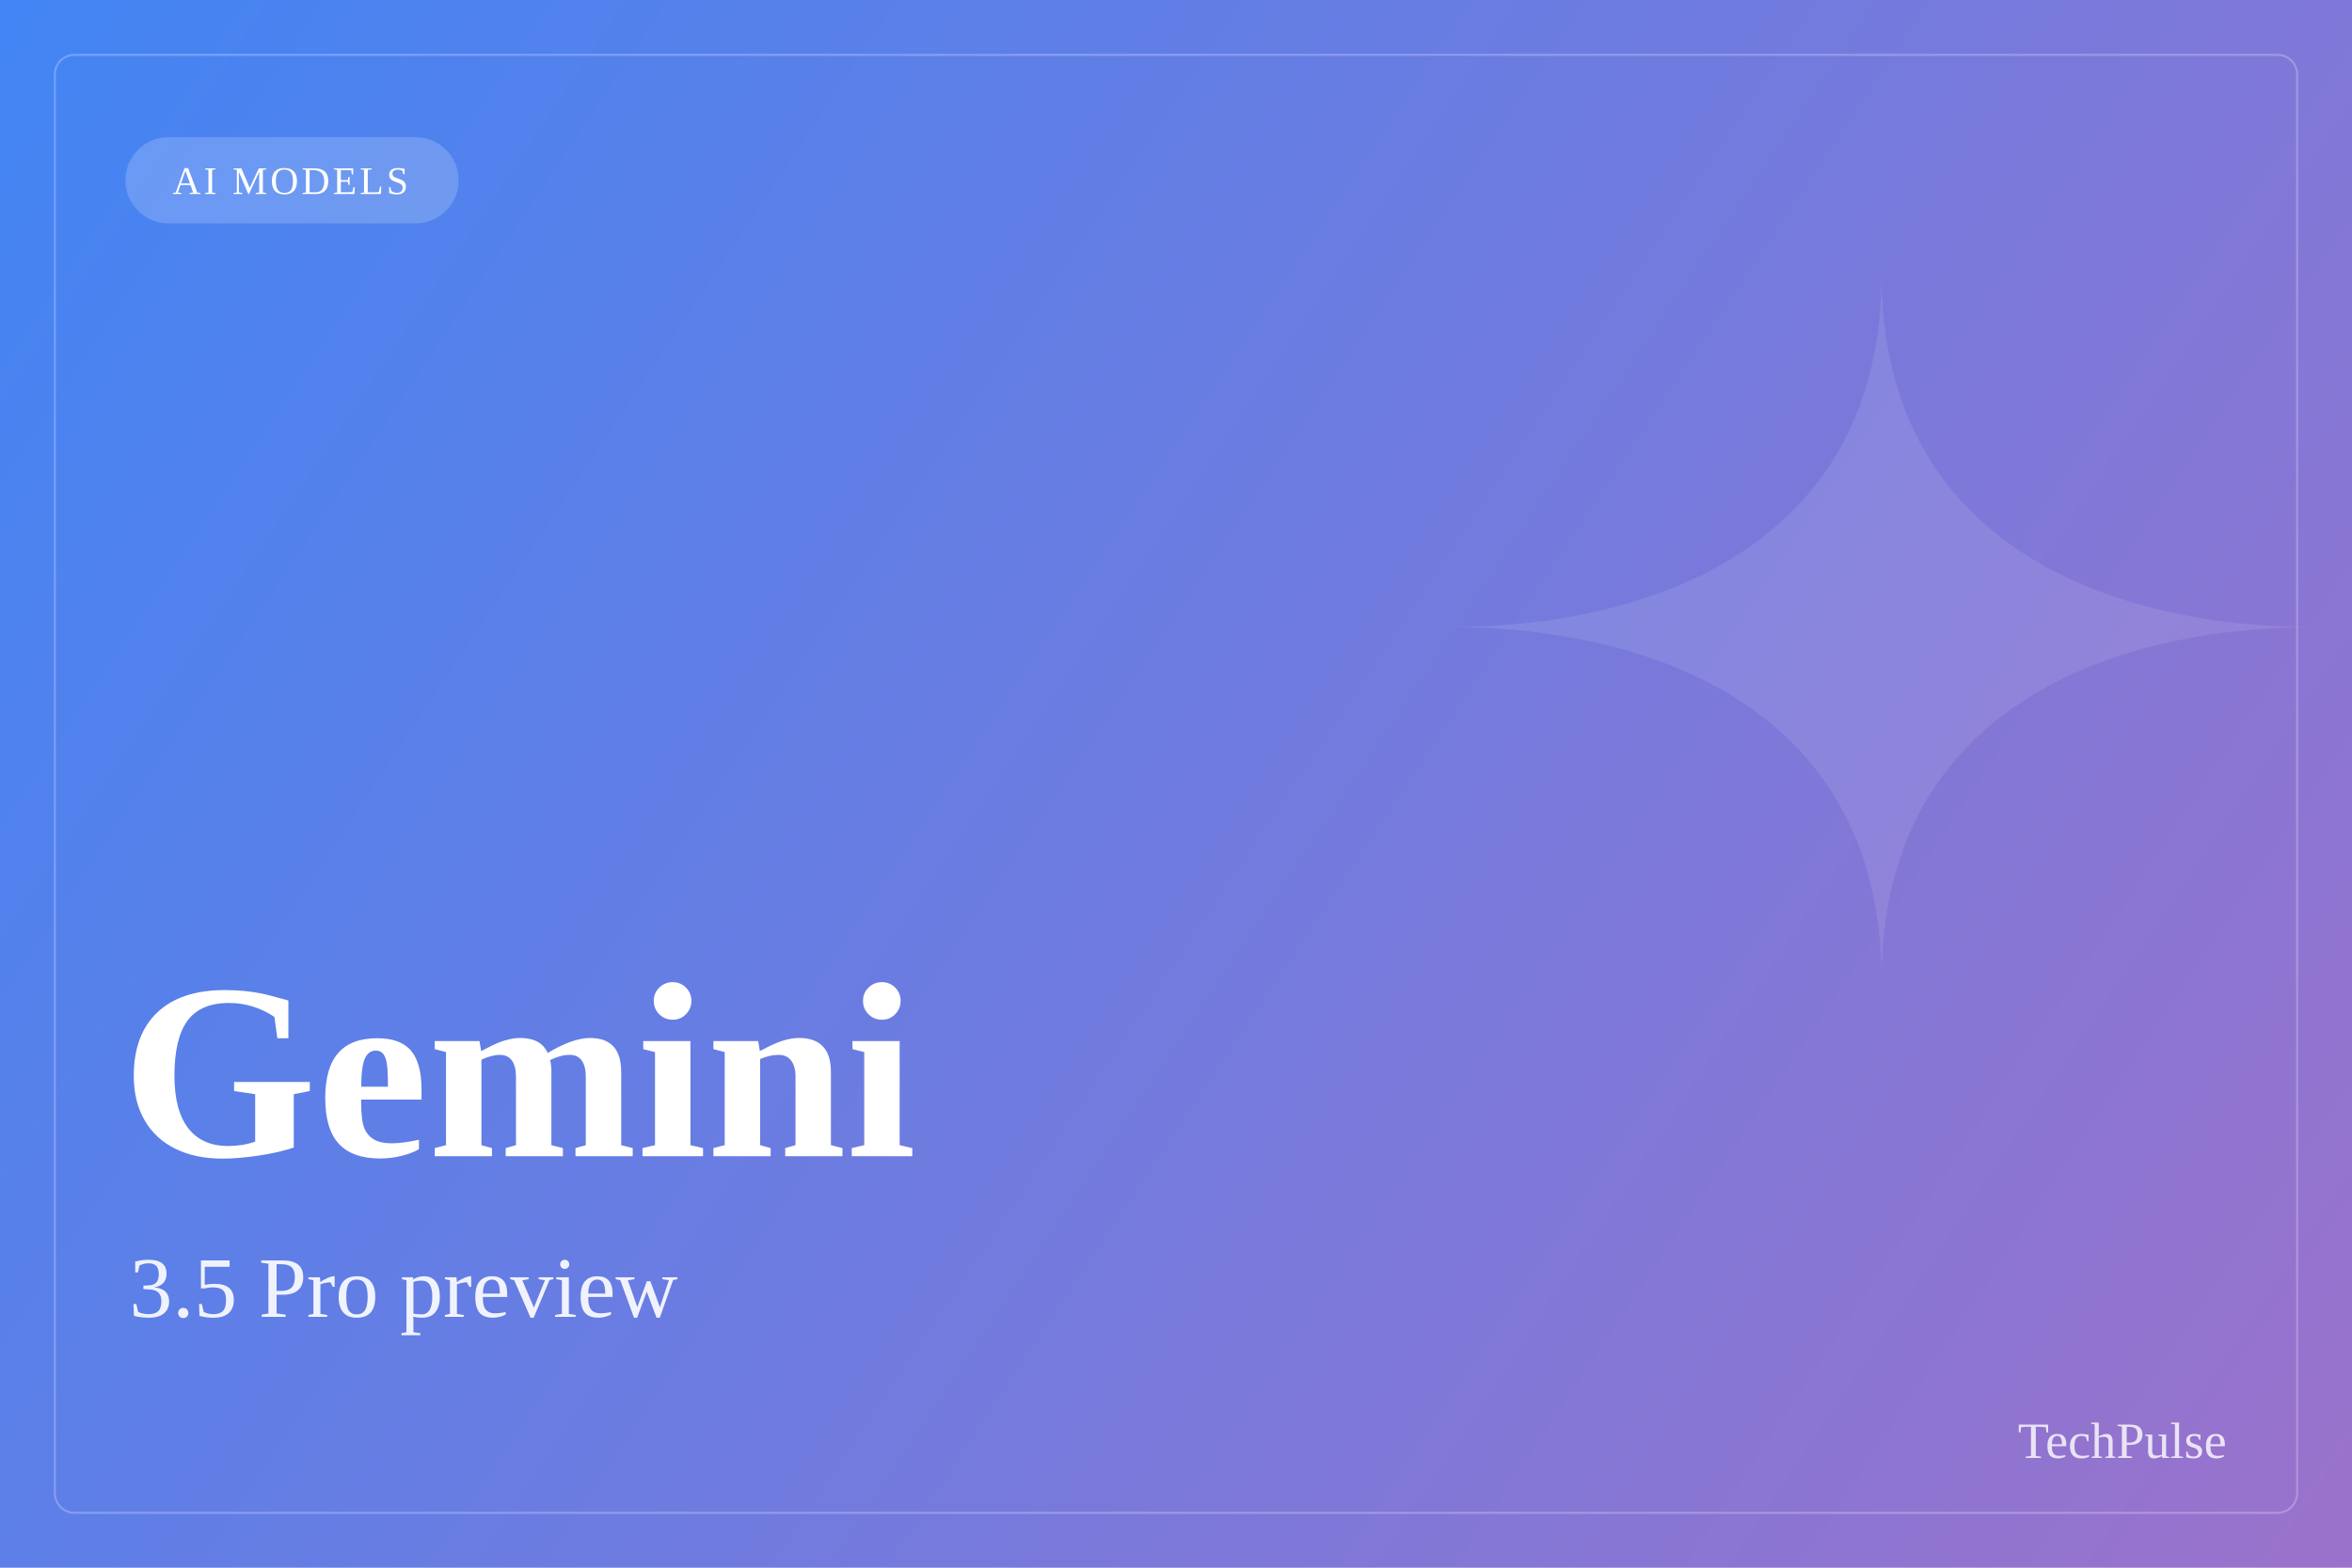
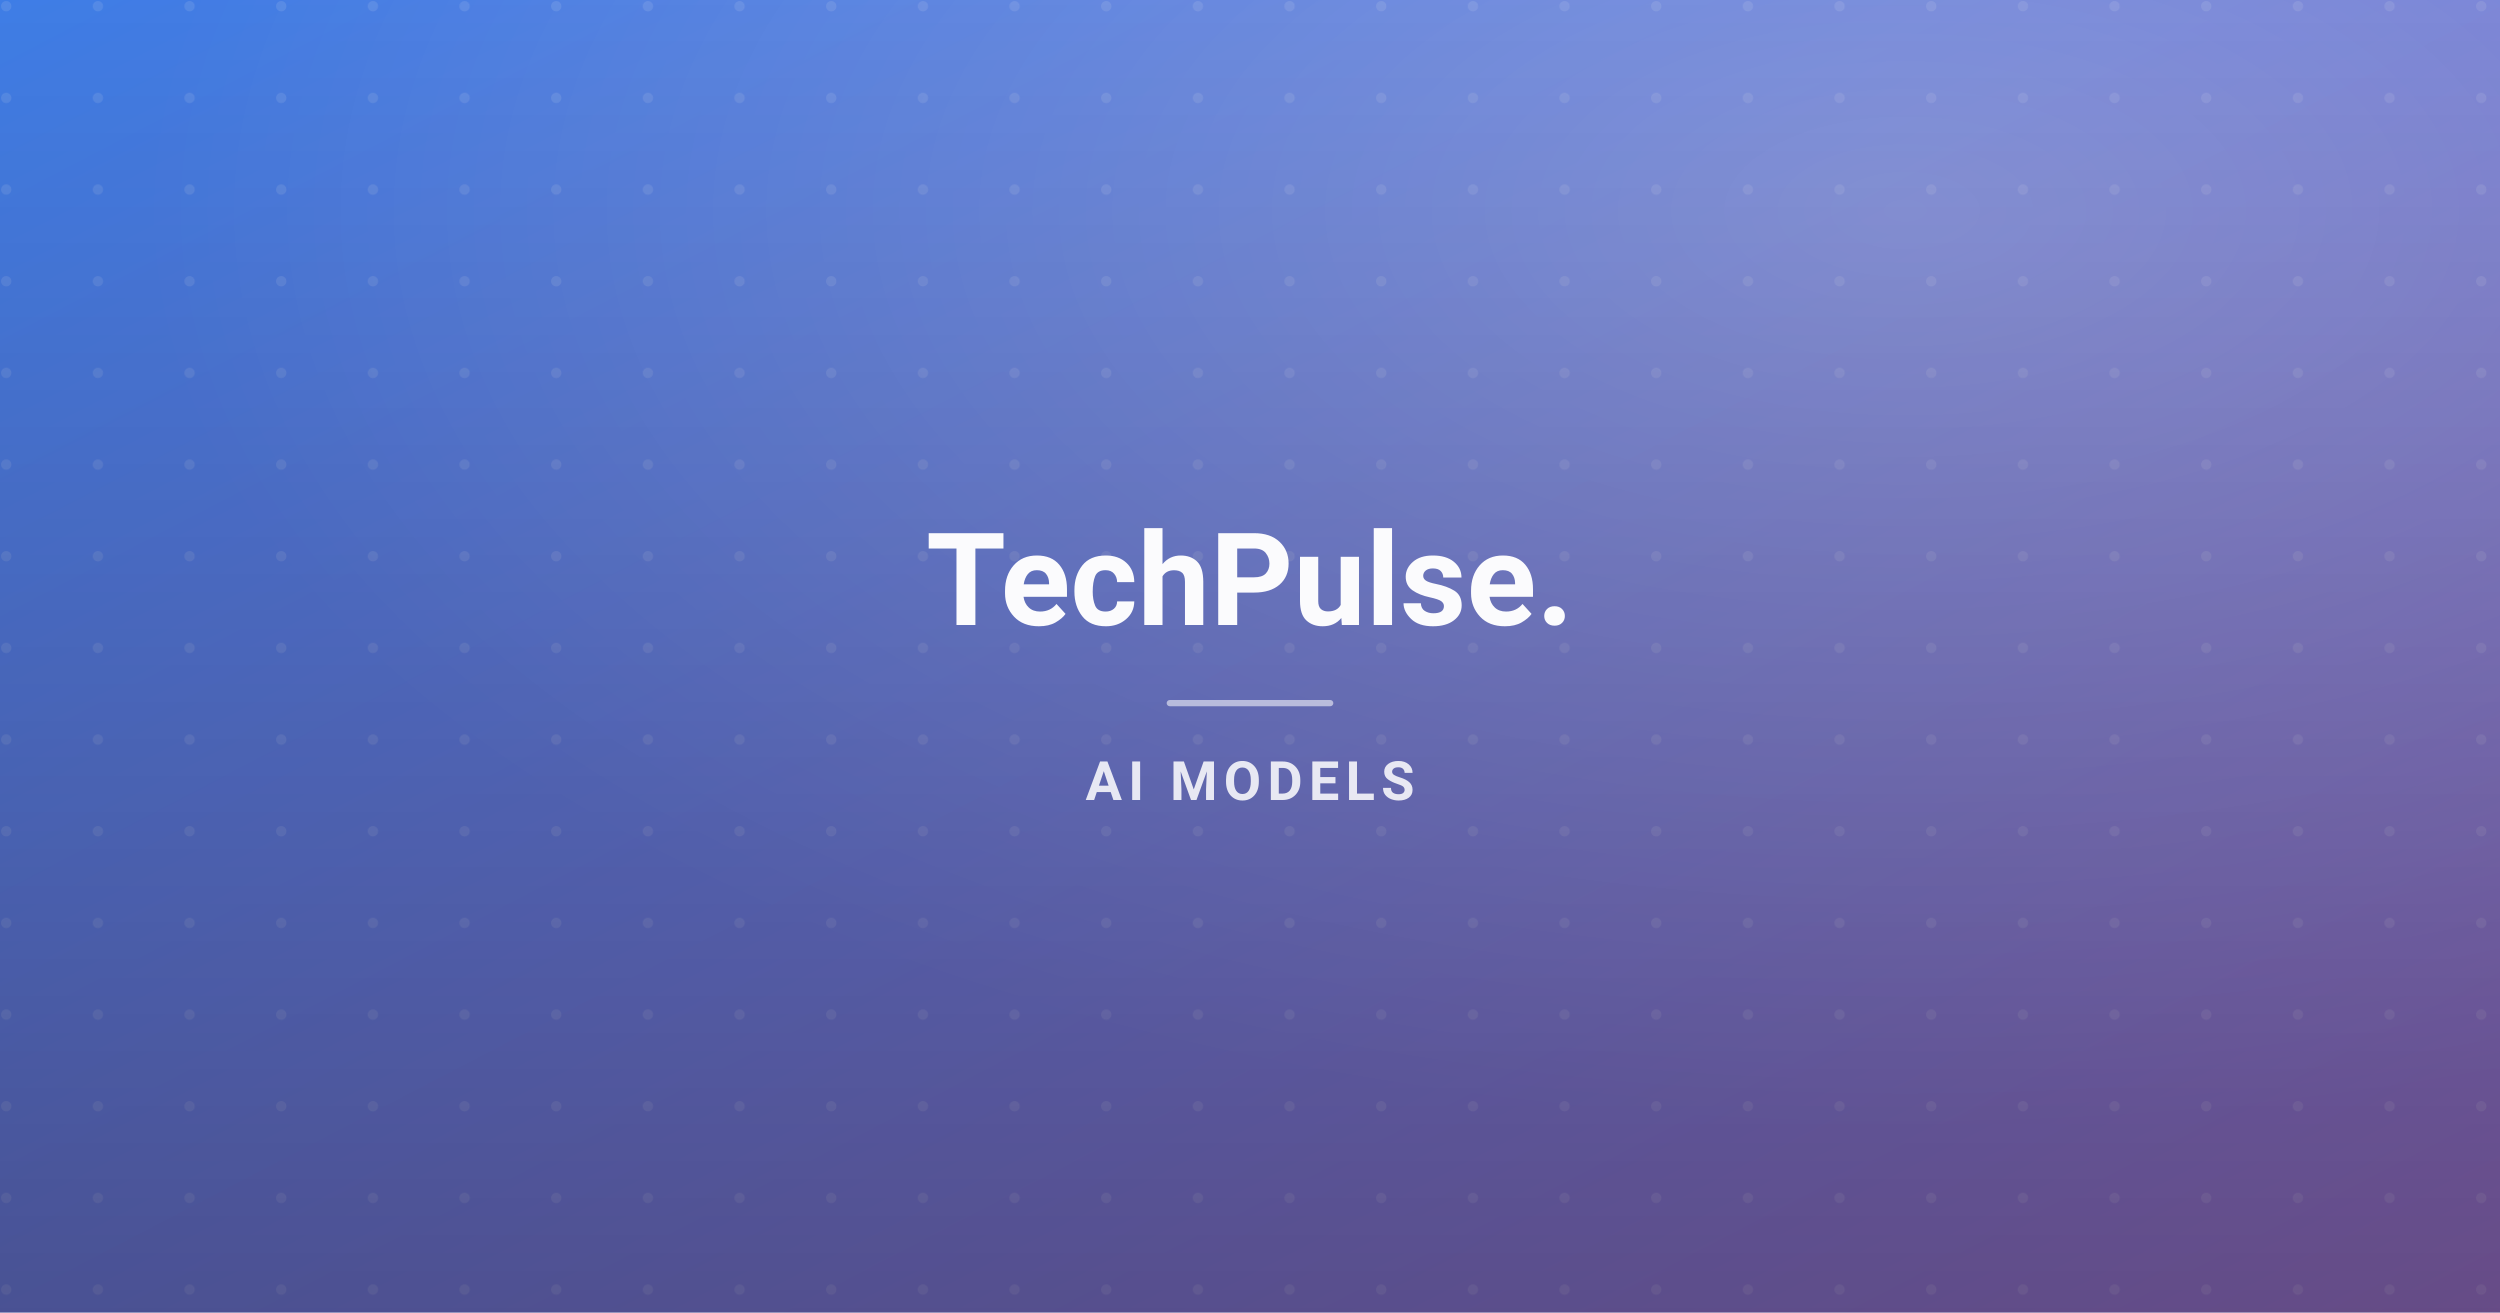
- <svg xmlns="http://www.w3.org/2000/svg" viewBox="0 0 1200 800" width="1200" height="800" role="img" aria-label="Gemini 3.5 Pro cover">
+ <svg xmlns="http://www.w3.org/2000/svg" width="1200" height="630" viewBox="0 0 1200 630" role="img" aria-label="Gemini 3.5 Pro still not GA a month after Google's I/O promise">
  <defs>
-     <linearGradient id="g" x1="0" y1="0" x2="1200" y2="800" gradientUnits="userSpaceOnUse">
+     <linearGradient id="bg" x1="0" y1="0" x2="1" y2="1">
      <stop offset="0" stop-color="#4285f4" />
      <stop offset="1" stop-color="#9b72cb" />
    </linearGradient>
+     <radialGradient id="glow" cx="0.76" cy="0.16" r="0.7">
+       <stop offset="0" stop-color="#ffffff" stop-opacity="0.26" />
+       <stop offset="1" stop-color="#ffffff" stop-opacity="0" />
+     </radialGradient>
+     <linearGradient id="scrim" x1="0" y1="0" x2="0" y2="1">
+       <stop offset="0" stop-color="#000000" stop-opacity="0.06" />
+       <stop offset="1" stop-color="#000000" stop-opacity="0.34" />
+     </linearGradient>
+     <pattern id="dots" width="44" height="44" patternUnits="userSpaceOnUse">
+       <circle cx="3" cy="3" r="2.5" fill="#ffffff" fill-opacity="0.11" />
+     </pattern>
  </defs>
-   <rect width="1200" height="800" fill="url(#g)" />
-   <g fill="#ffffff" opacity="0.10">
-     <path d="M960 140 C960 280 1080 320 1180 320 C1080 320 960 360 960 500 C960 360 840 320 740 320 C840 320 960 280 960 140 Z" />
-   </g>
-   <rect x="28" y="28" width="1144" height="744" rx="10" fill="none" stroke="#ffffff" stroke-opacity="0.25" />
-   <g transform="translate(64,70)">
-     <rect width="170" height="44" rx="22" fill="#ffffff" fill-opacity="0.18" />
-     <text x="24" y="29" font-family="Georgia, 'Times New Roman', serif" font-size="20" letter-spacing="1.5" fill="#ffffff">AI MODELS</text>
-   </g>
-   <text x="62" y="590" font-family="Georgia, 'Times New Roman', serif" font-weight="700" font-size="128" fill="#ffffff">Gemini</text>
-   <text x="66" y="672" font-family="Georgia, 'Times New Roman', serif" font-size="44" fill="#ffffff" fill-opacity="0.9">3.5 Pro preview</text>
-   <text x="1136" y="744" text-anchor="end" font-family="Georgia, 'Times New Roman', serif" font-size="26" fill="#ffffff" fill-opacity="0.8">TechPulse</text>
+   <rect width="1200" height="630" fill="url(#bg)" />
+   <rect width="1200" height="630" fill="url(#dots)" />
+   <rect width="1200" height="630" fill="url(#glow)" />
+   <rect width="1200" height="630" fill="url(#scrim)" />
+   <text x="600" y="300" text-anchor="middle" font-family="system-ui,-apple-system,'Segoe UI',Roboto,Helvetica,Arial,sans-serif" font-size="62" font-weight="700" fill="#ffffff" fill-opacity="0.97">TechPulse.</text>
+   <rect x="560" y="336" width="80" height="3" rx="1.5" fill="#ffffff" fill-opacity="0.55" />
+   <text x="600" y="384" text-anchor="middle" font-family="system-ui,-apple-system,'Segoe UI',Roboto,Helvetica,Arial,sans-serif" font-size="26" font-weight="600" letter-spacing="3" fill="#ffffff" fill-opacity="0.85">AI MODELS</text>
</svg>
